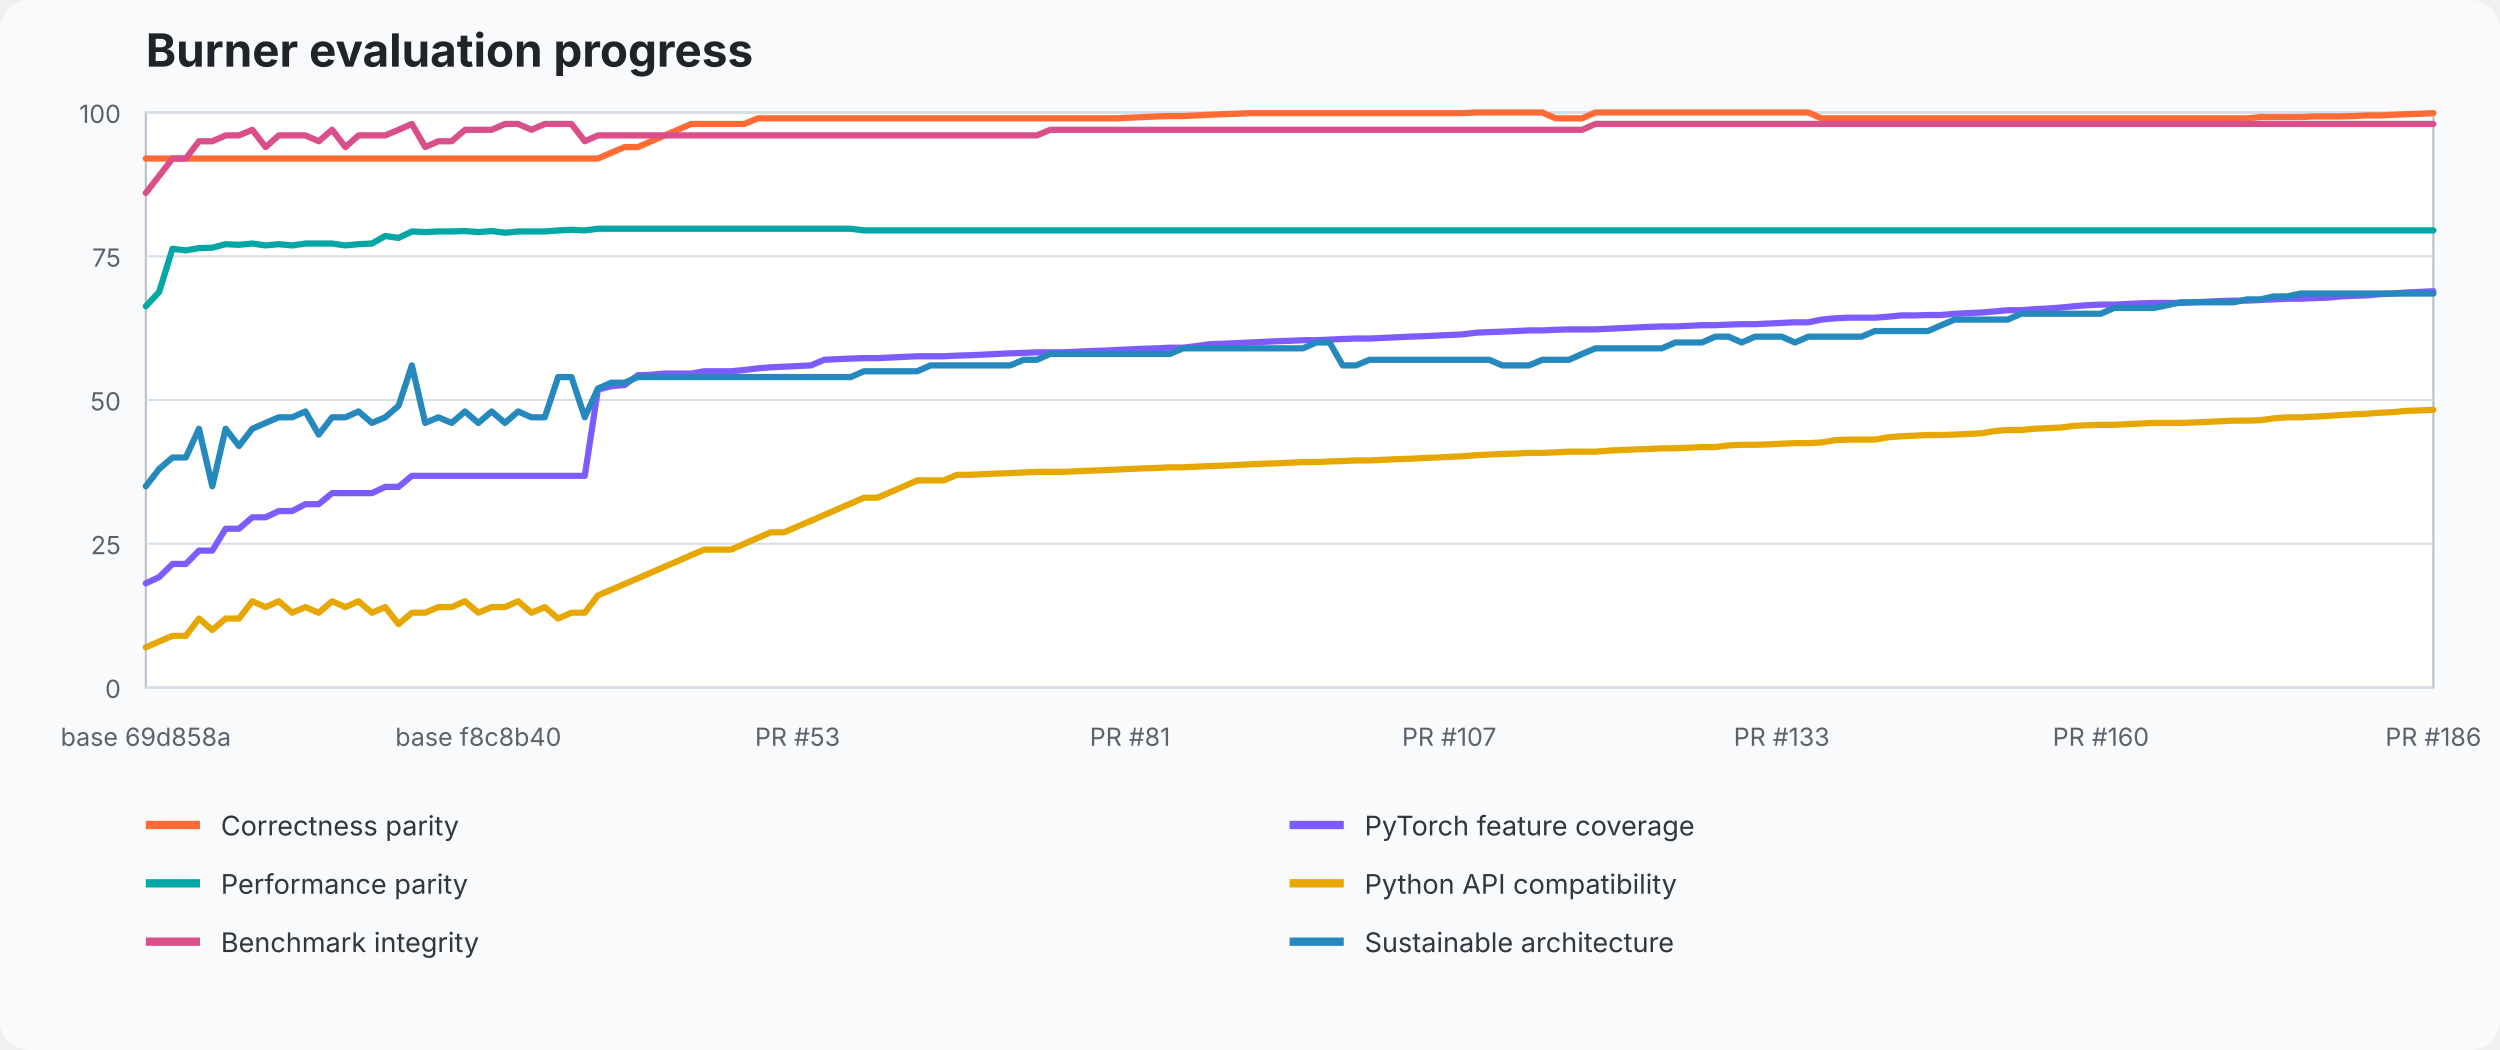
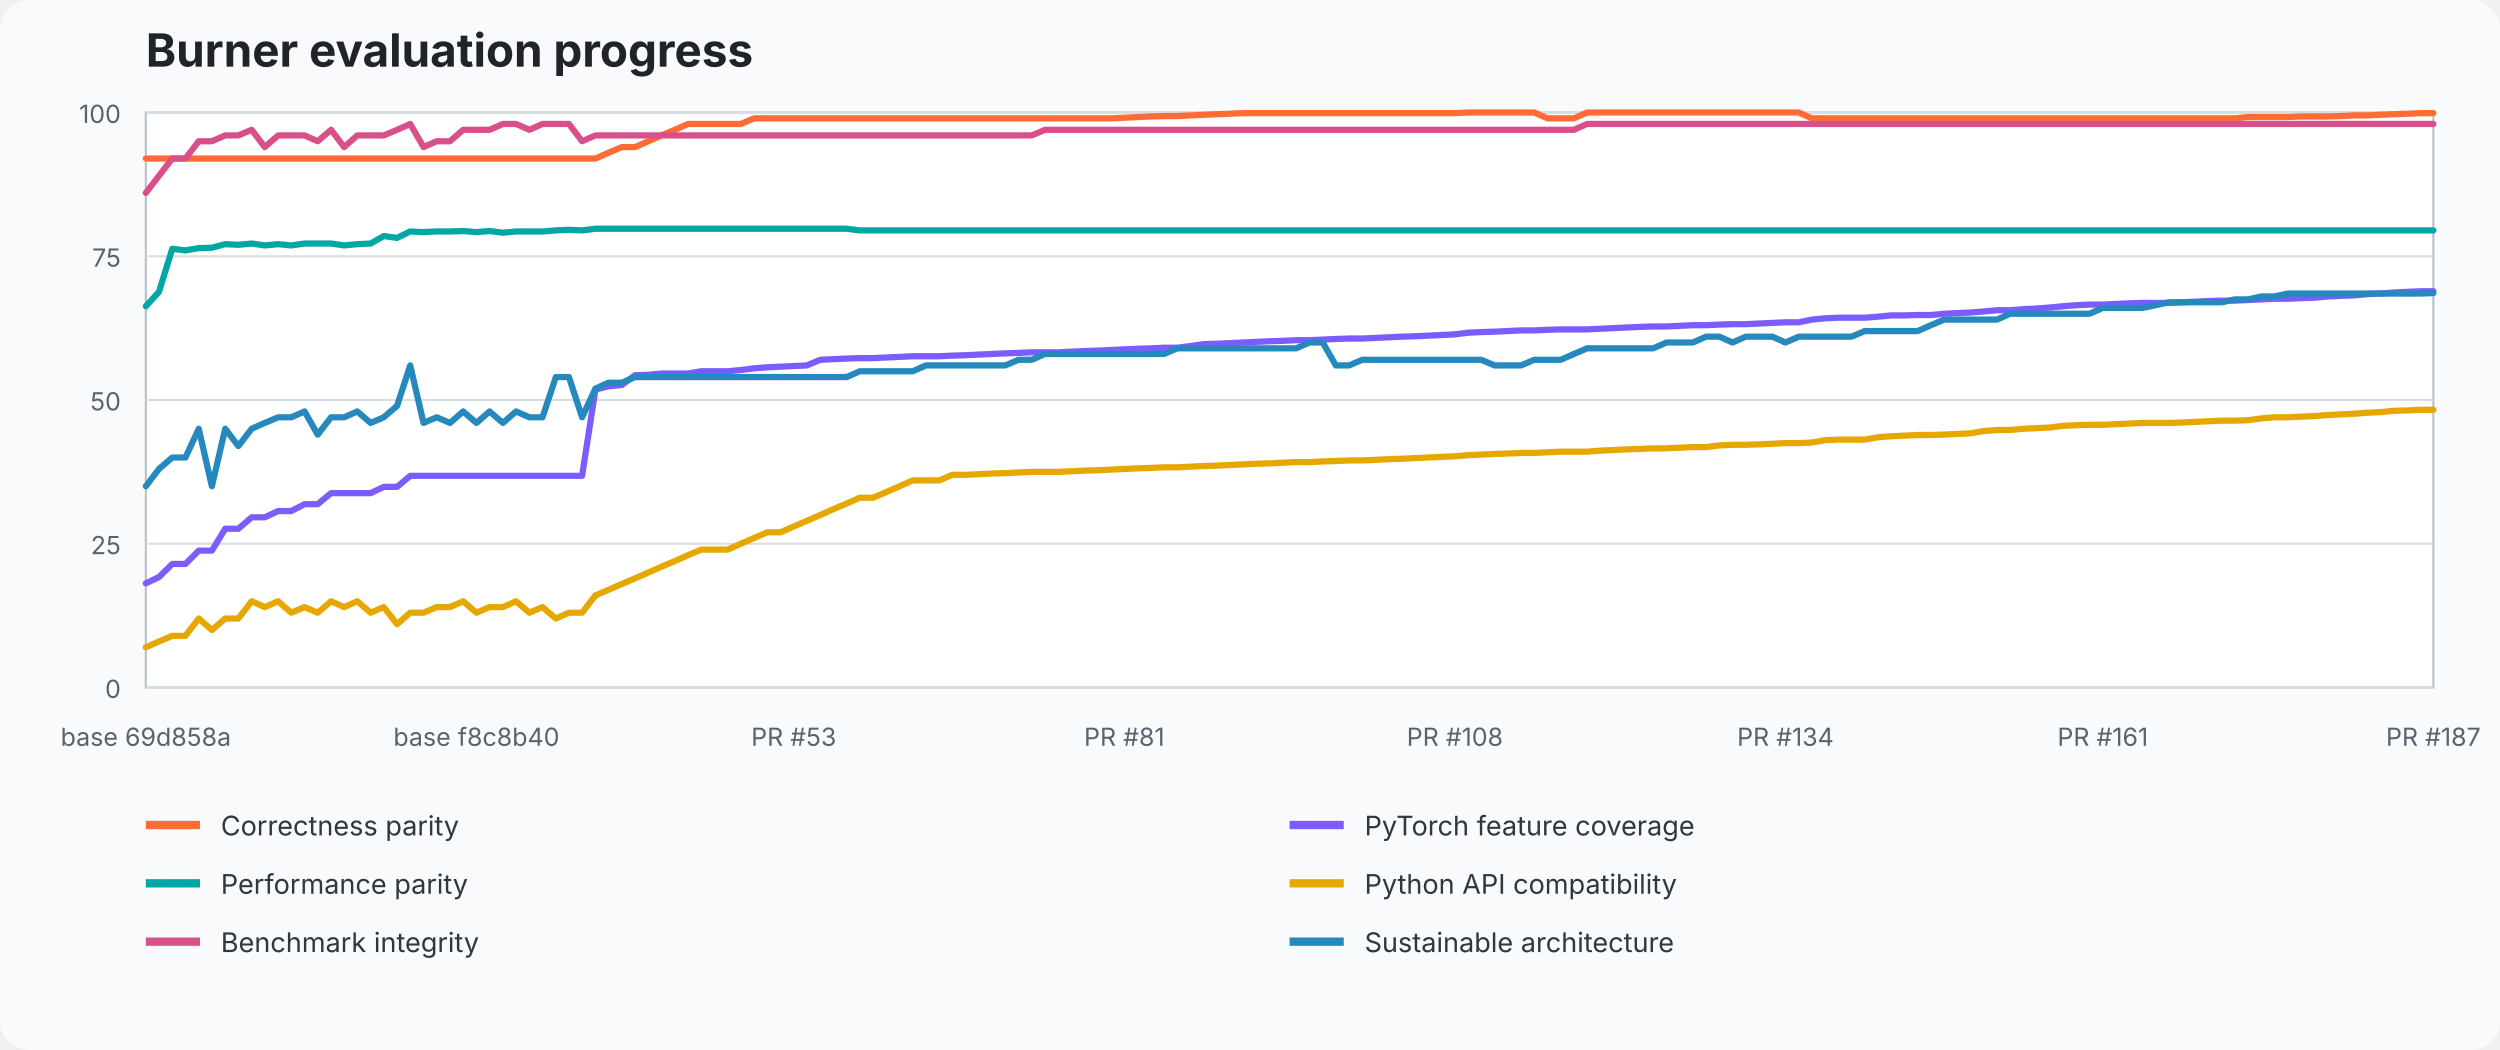
<svg xmlns="http://www.w3.org/2000/svg" width="1200" height="504" viewBox="0 0 1200 504" role="img" aria-labelledby="title desc">
  <style>text{font-family:ui-sans-serif,system-ui,-apple-system,BlinkMacSystemFont,"Segoe UI",sans-serif}.title{font-size:22px;font-weight:700;fill:#20242a}.axis{font-size:12px;fill:#59636e}.legend{font-size:13px;fill:#2f3740}.grid{stroke:#d8dee5;stroke-width:1}.plot{fill:#fff;stroke:#b7c0ca}</style>
  <rect width="100%" height="100%" fill="#f8fafc" rx="14" />
  <text x="70" y="32" class="title">Burner evaluation progress</text>
  <rect x="70" y="54" width="1098" height="276" class="plot" />
  <line x1="70" y1="330" x2="1168" y2="330" class="grid" />
  <text x="58" y="335" text-anchor="end" class="axis">0</text>
  <line x1="70" y1="261" x2="1168" y2="261" class="grid" />
  <text x="58" y="266" text-anchor="end" class="axis">25</text>
  <line x1="70" y1="192" x2="1168" y2="192" class="grid" />
  <text x="58" y="197" text-anchor="end" class="axis">50</text>
  <line x1="70" y1="123" x2="1168" y2="123" class="grid" />
  <text x="58" y="128" text-anchor="end" class="axis">75</text>
  <line x1="70" y1="54" x2="1168" y2="54" class="grid" />
  <text x="58" y="59" text-anchor="end" class="axis">100</text>
-   <polyline points="70.0,76.1 76.4,76.1 82.8,76.1 89.2,76.1 95.5,76.1 101.9,76.1 108.3,76.1 114.7,76.1 121.1,76.1 127.5,76.1 133.8,76.1 140.2,76.1 146.6,76.1 153.0,76.1 159.4,76.1 165.8,76.1 172.1,76.1 178.5,76.1 184.9,76.1 191.3,76.1 197.7,76.1 204.1,76.1 210.4,76.1 216.8,76.1 223.2,76.1 229.6,76.1 236.0,76.1 242.4,76.1 248.7,76.1 255.1,76.1 261.5,76.1 267.9,76.1 274.3,76.1 280.7,76.1 287.0,76.1 293.4,73.3 299.8,70.6 306.2,70.6 312.6,67.8 319.0,65.0 325.3,62.3 331.7,59.5 338.1,59.5 344.5,59.5 350.9,59.5 357.3,59.5 363.7,56.8 370.0,56.8 376.4,56.8 382.8,56.8 389.2,56.8 395.6,56.8 402.0,56.8 408.3,56.8 414.7,56.8 421.1,56.8 427.5,56.8 433.9,56.8 440.3,56.8 446.6,56.8 453.0,56.8 459.4,56.8 465.8,56.8 472.2,56.8 478.6,56.8 484.9,56.8 491.3,56.8 497.7,56.8 504.1,56.8 510.5,56.8 516.9,56.8 523.2,56.8 529.6,56.8 536.0,56.8 542.4,56.5 548.8,56.2 555.2,55.9 561.5,55.7 567.9,55.7 574.3,55.4 580.7,55.1 587.1,54.8 593.5,54.6 599.8,54.3 606.2,54.3 612.6,54.3 619.0,54.3 625.4,54.3 631.8,54.3 638.2,54.3 644.5,54.3 650.9,54.3 657.3,54.3 663.7,54.3 670.1,54.3 676.5,54.3 682.8,54.3 689.2,54.3 695.6,54.3 702.0,54.3 708.4,54.0 714.8,54.0 721.1,54.0 727.5,54.0 733.9,54.0 740.3,54.0 746.7,56.8 753.1,56.8 759.4,56.8 765.8,54.0 772.2,54.0 778.6,54.0 785.0,54.0 791.4,54.0 797.7,54.0 804.1,54.0 810.5,54.0 816.9,54.0 823.3,54.0 829.7,54.0 836.0,54.0 842.4,54.0 848.8,54.0 855.2,54.0 861.6,54.0 868.0,54.0 874.3,56.8 880.7,56.8 887.1,56.8 893.5,56.8 899.9,56.8 906.3,56.8 912.7,56.8 919.0,56.8 925.4,56.8 931.8,56.8 938.2,56.8 944.6,56.8 951.0,56.8 957.3,56.8 963.7,56.8 970.1,56.8 976.5,56.8 982.9,56.8 989.3,56.8 995.6,56.8 1002.0,56.8 1008.4,56.8 1014.8,56.8 1021.2,56.8 1027.6,56.8 1033.9,56.8 1040.3,56.8 1046.7,56.8 1053.1,56.8 1059.5,56.8 1065.9,56.8 1072.2,56.8 1078.6,56.8 1085.0,56.2 1091.4,56.2 1097.8,56.2 1104.2,56.2 1110.5,55.9 1116.9,55.9 1123.3,55.9 1129.7,55.7 1136.1,55.4 1142.5,55.4 1148.8,55.1 1155.2,54.8 1161.6,54.6 1168.0,54.3" fill="none" stroke="#ff6b35" stroke-width="3" stroke-linejoin="round" stroke-linecap="round" />
-   <polyline points="70.0,280.0 76.4,277.0 82.8,270.7 89.2,270.7 95.5,264.3 101.9,264.3 108.3,253.8 114.7,253.8 121.1,248.3 127.5,248.3 133.8,245.3 140.2,245.3 146.6,242.0 153.0,242.0 159.4,236.7 165.8,236.7 172.1,236.7 178.5,236.7 184.9,233.7 191.3,233.7 197.7,228.4 204.1,228.4 210.4,228.4 216.8,228.4 223.2,228.4 229.6,228.4 236.0,228.4 242.4,228.4 248.7,228.4 255.1,228.4 261.5,228.4 267.9,228.4 274.3,228.4 280.7,228.4 287.0,187.0 293.4,185.4 299.8,184.8 306.2,180.1 312.6,179.9 319.0,179.3 325.3,179.3 331.7,179.3 338.1,178.2 344.5,178.2 350.9,178.2 357.3,177.6 363.7,176.8 370.0,176.3 376.4,176.0 382.8,175.7 389.2,175.4 395.6,172.7 402.0,172.4 408.3,172.1 414.7,171.9 421.1,171.9 427.5,171.6 433.9,171.3 440.3,171.0 446.6,171.0 453.0,171.0 459.4,170.7 465.8,170.5 472.2,170.2 478.6,169.9 484.9,169.6 491.3,169.4 497.7,169.1 504.1,169.1 510.5,169.1 516.9,168.8 523.2,168.5 529.6,168.3 536.0,168.0 542.4,167.7 548.8,167.4 555.2,167.2 561.5,166.9 567.9,166.9 574.3,166.1 580.7,165.2 587.1,165.0 593.5,164.7 599.8,164.4 606.2,164.1 612.6,163.8 619.0,163.6 625.4,163.3 631.8,163.3 638.2,163.0 644.5,162.7 650.9,162.5 657.3,162.5 663.7,162.2 670.1,161.9 676.5,161.6 682.8,161.4 689.2,161.1 695.6,160.8 702.0,160.5 708.4,159.7 714.8,159.4 721.1,159.2 727.5,158.9 733.9,158.6 740.3,158.6 746.7,158.3 753.1,158.1 759.4,158.1 765.8,158.1 772.2,157.8 778.6,157.5 785.0,157.2 791.4,156.9 797.7,156.7 804.1,156.7 810.5,156.4 816.9,156.1 823.3,156.1 829.7,155.8 836.0,155.6 842.4,155.6 848.8,155.3 855.2,155.0 861.6,154.7 868.0,154.7 874.3,153.4 880.7,152.8 887.1,152.5 893.5,152.5 899.9,152.5 906.3,152.0 912.7,151.4 919.0,151.4 925.4,151.2 931.8,151.2 938.2,150.6 944.6,150.3 951.0,150.0 957.3,149.5 963.7,148.9 970.1,148.9 976.5,148.4 982.9,148.1 989.3,147.6 995.6,147.0 1002.0,146.5 1008.4,146.2 1014.8,146.2 1021.2,145.9 1027.6,145.6 1033.9,145.4 1040.3,145.4 1046.7,145.4 1053.1,145.1 1059.5,144.8 1065.9,144.5 1072.2,144.3 1078.6,144.3 1085.0,144.0 1091.4,143.7 1097.8,143.4 1104.2,143.4 1110.5,143.1 1116.9,142.9 1123.3,142.3 1129.7,142.0 1136.1,141.8 1142.5,141.2 1148.8,140.9 1155.2,140.4 1161.6,140.1 1168.0,139.8" fill="none" stroke="#7c5cff" stroke-width="3" stroke-linejoin="round" stroke-linecap="round" />
-   <polyline points="70.0,147.0 76.4,140.1 82.8,119.4 89.2,120.2 95.5,119.1 101.9,118.9 108.3,117.2 114.7,117.5 121.1,116.9 127.5,117.8 133.8,117.2 140.2,117.8 146.6,116.9 153.0,116.9 159.4,116.9 165.8,117.8 172.1,117.2 178.5,116.9 184.9,113.3 191.3,114.2 197.7,111.1 204.1,111.4 210.4,111.1 216.8,111.1 223.2,110.9 229.6,111.4 236.0,110.9 242.4,111.7 248.7,111.1 255.1,111.1 261.5,111.1 267.9,110.6 274.3,110.3 280.7,110.6 287.0,109.8 293.4,109.8 299.8,109.8 306.2,109.8 312.6,109.8 319.0,109.8 325.3,109.8 331.7,109.8 338.1,109.8 344.5,109.8 350.9,109.8 357.3,109.8 363.7,109.8 370.0,109.8 376.4,109.8 382.8,109.8 389.2,109.8 395.6,109.8 402.0,109.8 408.3,109.8 414.7,110.6 421.1,110.6 427.5,110.6 433.9,110.6 440.3,110.6 446.6,110.6 453.0,110.6 459.4,110.6 465.8,110.6 472.2,110.6 478.6,110.6 484.9,110.6 491.3,110.6 497.7,110.6 504.1,110.6 510.5,110.6 516.9,110.6 523.2,110.6 529.6,110.6 536.0,110.6 542.4,110.6 548.8,110.6 555.2,110.6 561.5,110.6 567.9,110.6 574.3,110.6 580.7,110.6 587.1,110.6 593.5,110.6 599.8,110.6 606.2,110.6 612.6,110.6 619.0,110.6 625.4,110.6 631.8,110.6 638.2,110.6 644.5,110.6 650.9,110.6 657.3,110.6 663.7,110.6 670.1,110.6 676.5,110.6 682.8,110.6 689.2,110.6 695.6,110.6 702.0,110.6 708.4,110.6 714.8,110.6 721.1,110.6 727.5,110.6 733.9,110.6 740.3,110.6 746.7,110.6 753.1,110.6 759.4,110.6 765.8,110.6 772.2,110.6 778.6,110.6 785.0,110.6 791.4,110.6 797.7,110.6 804.1,110.6 810.5,110.6 816.9,110.6 823.3,110.6 829.7,110.6 836.0,110.6 842.4,110.6 848.8,110.6 855.2,110.6 861.6,110.6 868.0,110.6 874.3,110.6 880.7,110.6 887.1,110.6 893.5,110.6 899.9,110.6 906.3,110.6 912.7,110.6 919.0,110.6 925.4,110.6 931.8,110.6 938.2,110.6 944.6,110.6 951.0,110.6 957.3,110.6 963.7,110.6 970.1,110.6 976.5,110.6 982.9,110.6 989.3,110.6 995.6,110.6 1002.0,110.6 1008.4,110.6 1014.8,110.6 1021.2,110.6 1027.6,110.6 1033.9,110.6 1040.3,110.6 1046.7,110.6 1053.1,110.6 1059.5,110.6 1065.9,110.6 1072.2,110.6 1078.6,110.6 1085.0,110.6 1091.4,110.6 1097.8,110.6 1104.2,110.6 1110.5,110.6 1116.9,110.6 1123.3,110.6 1129.7,110.6 1136.1,110.6 1142.5,110.6 1148.8,110.6 1155.2,110.6 1161.6,110.6 1168.0,110.6" fill="none" stroke="#00a7a5" stroke-width="3" stroke-linejoin="round" stroke-linecap="round" />
-   <polyline points="70.0,310.7 76.4,307.9 82.8,305.2 89.2,305.2 95.5,296.9 101.9,302.4 108.3,296.9 114.7,296.9 121.1,288.6 127.5,291.4 133.8,288.6 140.2,294.1 146.6,291.4 153.0,294.1 159.4,288.6 165.8,291.4 172.1,288.6 178.5,294.1 184.9,291.4 191.3,299.6 197.7,294.1 204.1,294.1 210.4,291.4 216.8,291.4 223.2,288.6 229.6,294.1 236.0,291.4 242.4,291.4 248.7,288.6 255.1,294.1 261.5,291.4 267.9,296.9 274.3,294.1 280.7,294.1 287.0,285.8 293.4,283.1 299.8,280.3 306.2,277.6 312.6,274.8 319.0,272.0 325.3,269.3 331.7,266.5 338.1,263.8 344.5,263.8 350.9,263.8 357.3,261.0 363.7,258.2 370.0,255.5 376.4,255.5 382.8,252.7 389.2,250.0 395.6,247.2 402.0,244.4 408.3,241.7 414.7,238.9 421.1,238.9 427.5,236.2 433.9,233.4 440.3,230.6 446.6,230.6 453.0,230.6 459.4,227.9 465.8,227.9 472.2,227.6 478.6,227.3 484.9,227.1 491.3,226.8 497.7,226.5 504.1,226.5 510.5,226.5 516.9,226.2 523.2,225.9 529.6,225.7 536.0,225.4 542.4,225.1 548.8,224.8 555.2,224.6 561.5,224.3 567.9,224.3 574.3,224.0 580.7,223.7 587.1,223.5 593.5,223.2 599.8,222.9 606.2,222.6 612.6,222.4 619.0,222.1 625.4,221.8 631.8,221.8 638.2,221.5 644.5,221.3 650.9,221.0 657.3,221.0 663.7,220.7 670.1,220.4 676.5,220.2 682.8,219.9 689.2,219.6 695.6,219.3 702.0,219.0 708.4,218.5 714.8,218.2 721.1,217.9 727.5,217.7 733.9,217.4 740.3,217.4 746.7,217.1 753.1,216.8 759.4,216.8 765.8,216.8 772.2,216.3 778.6,216.0 785.0,215.7 791.4,215.5 797.7,215.2 804.1,215.2 810.5,214.9 816.9,214.6 823.3,214.6 829.7,213.8 836.0,213.5 842.4,213.5 848.8,213.3 855.2,213.0 861.6,212.7 868.0,212.7 874.3,212.4 880.7,211.3 887.1,211.0 893.5,211.0 899.9,211.0 906.3,209.9 912.7,209.4 919.0,209.1 925.4,208.8 931.8,208.8 938.2,208.6 944.6,208.3 951.0,208.0 957.3,206.9 963.7,206.4 970.1,206.4 976.5,205.8 982.9,205.5 989.3,205.2 995.6,204.4 1002.0,204.1 1008.4,203.9 1014.8,203.9 1021.2,203.6 1027.6,203.3 1033.9,203.0 1040.3,203.0 1046.7,203.0 1053.1,202.8 1059.5,202.5 1065.9,202.2 1072.2,201.9 1078.6,201.9 1085.0,201.7 1091.4,200.8 1097.8,200.3 1104.2,200.3 1110.5,200.0 1116.9,199.7 1123.3,199.2 1129.7,198.9 1136.1,198.6 1142.5,198.1 1148.8,197.8 1155.2,197.2 1161.6,197.0 1168.0,196.7" fill="none" stroke="#e6a700" stroke-width="3" stroke-linejoin="round" stroke-linecap="round" />
-   <polyline points="70.0,92.6 76.4,84.4 82.8,76.1 89.2,76.1 95.5,67.8 101.9,67.8 108.3,65.0 114.7,65.0 121.1,62.3 127.5,70.6 133.8,65.0 140.2,65.0 146.6,65.0 153.0,67.8 159.4,62.3 165.8,70.6 172.1,65.0 178.5,65.0 184.9,65.0 191.3,62.3 197.7,59.5 204.1,70.6 210.4,67.8 216.8,67.8 223.2,62.3 229.6,62.3 236.0,62.3 242.4,59.5 248.7,59.5 255.1,62.3 261.5,59.5 267.9,59.5 274.3,59.5 280.7,67.8 287.0,65.0 293.4,65.0 299.8,65.0 306.2,65.0 312.6,65.0 319.0,65.0 325.3,65.0 331.7,65.0 338.1,65.0 344.5,65.0 350.9,65.0 357.3,65.0 363.7,65.0 370.0,65.0 376.4,65.0 382.8,65.0 389.2,65.0 395.6,65.0 402.0,65.0 408.3,65.0 414.7,65.0 421.1,65.0 427.5,65.0 433.9,65.0 440.3,65.0 446.6,65.0 453.0,65.0 459.4,65.0 465.8,65.0 472.2,65.0 478.6,65.0 484.9,65.0 491.3,65.0 497.7,65.0 504.1,62.3 510.5,62.3 516.9,62.3 523.2,62.3 529.6,62.3 536.0,62.3 542.4,62.3 548.8,62.3 555.2,62.3 561.5,62.3 567.9,62.3 574.3,62.3 580.7,62.3 587.1,62.3 593.5,62.3 599.8,62.3 606.2,62.3 612.6,62.3 619.0,62.3 625.4,62.3 631.8,62.3 638.2,62.3 644.5,62.3 650.9,62.3 657.3,62.3 663.7,62.3 670.1,62.3 676.5,62.3 682.8,62.3 689.2,62.3 695.6,62.3 702.0,62.3 708.4,62.3 714.8,62.3 721.1,62.3 727.5,62.3 733.9,62.3 740.3,62.3 746.7,62.3 753.1,62.3 759.4,62.3 765.8,59.5 772.2,59.5 778.6,59.5 785.0,59.5 791.4,59.5 797.7,59.5 804.1,59.5 810.5,59.5 816.9,59.5 823.3,59.5 829.7,59.5 836.0,59.5 842.4,59.5 848.8,59.5 855.2,59.5 861.6,59.5 868.0,59.5 874.3,59.5 880.7,59.5 887.1,59.5 893.5,59.5 899.9,59.5 906.3,59.5 912.7,59.5 919.0,59.5 925.4,59.5 931.8,59.5 938.2,59.5 944.6,59.5 951.0,59.5 957.3,59.5 963.7,59.5 970.1,59.5 976.5,59.5 982.9,59.5 989.3,59.5 995.6,59.5 1002.0,59.5 1008.4,59.5 1014.8,59.5 1021.2,59.5 1027.6,59.5 1033.9,59.5 1040.3,59.5 1046.7,59.5 1053.1,59.5 1059.5,59.5 1065.9,59.5 1072.2,59.5 1078.6,59.5 1085.0,59.5 1091.4,59.5 1097.8,59.5 1104.2,59.5 1110.5,59.5 1116.9,59.5 1123.3,59.5 1129.7,59.5 1136.1,59.5 1142.5,59.5 1148.8,59.5 1155.2,59.5 1161.6,59.5 1168.0,59.5" fill="none" stroke="#d94f8a" stroke-width="3" stroke-linejoin="round" stroke-linecap="round" />
-   <polyline points="70.0,233.4 76.4,225.1 82.8,219.6 89.2,219.6 95.5,205.8 101.9,233.4 108.3,205.8 114.7,214.1 121.1,205.8 127.5,203.0 133.8,200.3 140.2,200.3 146.6,197.5 153.0,208.6 159.4,200.3 165.8,200.3 172.1,197.5 178.5,203.0 184.9,200.3 191.3,194.8 197.7,175.4 204.1,203.0 210.4,200.3 216.8,203.0 223.2,197.5 229.6,203.0 236.0,197.5 242.4,203.0 248.7,197.5 255.1,200.3 261.5,200.3 267.9,181.0 274.3,181.0 280.7,200.3 287.0,186.5 293.4,183.7 299.8,183.7 306.2,181.0 312.6,181.0 319.0,181.0 325.3,181.0 331.7,181.0 338.1,181.0 344.5,181.0 350.9,181.0 357.3,181.0 363.7,181.0 370.0,181.0 376.4,181.0 382.8,181.0 389.2,181.0 395.6,181.0 402.0,181.0 408.3,181.0 414.7,178.2 421.1,178.2 427.5,178.2 433.9,178.2 440.3,178.2 446.6,175.4 453.0,175.4 459.4,175.4 465.8,175.4 472.2,175.4 478.6,175.4 484.9,175.4 491.3,172.7 497.7,172.7 504.1,169.9 510.5,169.9 516.9,169.9 523.2,169.9 529.6,169.9 536.0,169.9 542.4,169.9 548.8,169.9 555.2,169.9 561.5,169.9 567.9,167.2 574.3,167.2 580.7,167.2 587.1,167.2 593.5,167.2 599.8,167.2 606.2,167.2 612.6,167.2 619.0,167.2 625.4,167.2 631.8,164.4 638.2,164.4 644.5,175.4 650.9,175.4 657.3,172.7 663.7,172.7 670.1,172.7 676.5,172.7 682.8,172.7 689.2,172.7 695.6,172.7 702.0,172.7 708.4,172.7 714.8,172.7 721.1,175.4 727.5,175.4 733.9,175.4 740.3,172.7 746.7,172.7 753.1,172.7 759.4,169.9 765.8,167.2 772.2,167.2 778.6,167.2 785.0,167.2 791.4,167.2 797.7,167.2 804.1,164.4 810.5,164.4 816.9,164.4 823.3,161.6 829.7,161.6 836.0,164.4 842.4,161.6 848.8,161.6 855.2,161.6 861.6,164.4 868.0,161.6 874.3,161.6 880.7,161.6 887.1,161.6 893.5,161.6 899.9,158.9 906.3,158.9 912.7,158.9 919.0,158.9 925.4,158.9 931.8,156.1 938.2,153.4 944.6,153.4 951.0,153.4 957.3,153.4 963.7,153.4 970.1,150.6 976.5,150.6 982.9,150.6 989.3,150.6 995.6,150.6 1002.0,150.6 1008.4,150.6 1014.8,147.8 1021.2,147.8 1027.6,147.8 1033.9,147.8 1040.3,146.5 1046.7,145.1 1053.1,145.1 1059.5,145.1 1065.9,145.1 1072.2,145.1 1078.6,143.7 1085.0,143.7 1091.4,142.3 1097.8,142.3 1104.2,140.9 1110.5,140.9 1116.9,140.9 1123.3,140.9 1129.7,140.9 1136.1,140.9 1142.5,140.9 1148.8,140.9 1155.2,140.9 1161.6,140.9 1168.0,140.9" fill="none" stroke="#2589bd" stroke-width="3" stroke-linejoin="round" stroke-linecap="round" />
+   <polyline points="70.0,76.1 76.3,76.1 82.7,76.1 89.0,76.1 95.4,76.1 101.7,76.1 108.1,76.1 114.4,76.1 120.8,76.1 127.1,76.1 133.5,76.1 139.8,76.1 146.2,76.1 152.5,76.1 158.9,76.1 165.2,76.1 171.5,76.1 177.9,76.1 184.2,76.1 190.6,76.1 196.9,76.1 203.3,76.1 209.6,76.1 216.0,76.1 222.3,76.1 228.7,76.1 235.0,76.1 241.4,76.1 247.7,76.1 254.1,76.1 260.4,76.1 266.8,76.1 273.1,76.1 279.4,76.1 285.8,76.1 292.1,73.3 298.5,70.6 304.8,70.6 311.2,67.8 317.5,65.0 323.9,62.3 330.2,59.5 336.6,59.5 342.9,59.5 349.3,59.5 355.6,59.5 362.0,56.8 368.3,56.8 374.6,56.8 381.0,56.8 387.3,56.8 393.7,56.8 400.0,56.8 406.4,56.8 412.7,56.8 419.1,56.8 425.4,56.8 431.8,56.8 438.1,56.8 444.5,56.8 450.8,56.8 457.2,56.8 463.5,56.8 469.8,56.8 476.2,56.8 482.5,56.8 488.9,56.8 495.2,56.8 501.6,56.8 507.9,56.8 514.3,56.8 520.6,56.8 527.0,56.8 533.3,56.8 539.7,56.5 546.0,56.2 552.4,55.9 558.7,55.7 565.1,55.7 571.4,55.4 577.7,55.1 584.1,54.8 590.4,54.6 596.8,54.3 603.1,54.3 609.5,54.3 615.8,54.3 622.2,54.3 628.5,54.3 634.9,54.3 641.2,54.3 647.6,54.3 653.9,54.3 660.3,54.3 666.6,54.3 672.9,54.3 679.3,54.3 685.6,54.3 692.0,54.3 698.3,54.3 704.7,54.0 711.0,54.0 717.4,54.0 723.7,54.0 730.1,54.0 736.4,54.0 742.8,56.8 749.1,56.8 755.5,56.8 761.8,54.0 768.2,54.0 774.5,54.0 780.8,54.0 787.2,54.0 793.5,54.0 799.9,54.0 806.2,54.0 812.6,54.0 818.9,54.0 825.3,54.0 831.6,54.0 838.0,54.0 844.3,54.0 850.7,54.0 857.0,54.0 863.4,54.0 869.7,56.8 876.0,56.8 882.4,56.8 888.7,56.8 895.1,56.8 901.4,56.8 907.8,56.8 914.1,56.8 920.5,56.8 926.8,56.8 933.2,56.8 939.5,56.8 945.9,56.8 952.2,56.8 958.6,56.8 964.9,56.8 971.2,56.8 977.6,56.8 983.9,56.8 990.3,56.8 996.6,56.8 1003.0,56.8 1009.3,56.8 1015.7,56.8 1022.0,56.8 1028.4,56.8 1034.7,56.8 1041.1,56.8 1047.4,56.8 1053.8,56.8 1060.1,56.8 1066.5,56.8 1072.8,56.8 1079.1,56.2 1085.5,56.2 1091.8,56.2 1098.2,56.2 1104.5,55.9 1110.9,55.9 1117.2,55.9 1123.6,55.7 1129.9,55.4 1136.3,55.4 1142.6,55.1 1149.0,54.8 1155.3,54.6 1161.7,54.3 1168.0,54.3" fill="none" stroke="#ff6b35" stroke-width="3" stroke-linejoin="round" stroke-linecap="round" />
+   <polyline points="70.0,280.0 76.3,277.0 82.7,270.7 89.0,270.7 95.4,264.3 101.7,264.3 108.1,253.8 114.4,253.8 120.8,248.3 127.1,248.3 133.5,245.3 139.8,245.3 146.2,242.0 152.5,242.0 158.9,236.7 165.2,236.7 171.5,236.7 177.9,236.7 184.2,233.7 190.6,233.7 196.9,228.4 203.3,228.4 209.6,228.4 216.0,228.4 222.3,228.4 228.7,228.4 235.0,228.4 241.4,228.4 247.7,228.4 254.1,228.4 260.4,228.4 266.8,228.4 273.1,228.4 279.4,228.4 285.8,187.0 292.1,185.4 298.5,184.8 304.8,180.1 311.2,179.9 317.5,179.3 323.9,179.3 330.2,179.3 336.6,178.2 342.9,178.2 349.3,178.2 355.6,177.6 362.0,176.8 368.3,176.3 374.6,176.0 381.0,175.7 387.3,175.4 393.7,172.7 400.0,172.4 406.4,172.1 412.7,171.9 419.1,171.9 425.4,171.6 431.8,171.3 438.1,171.0 444.5,171.0 450.8,171.0 457.2,170.7 463.5,170.5 469.8,170.2 476.2,169.9 482.5,169.6 488.9,169.4 495.2,169.1 501.6,169.1 507.9,169.1 514.3,168.8 520.6,168.5 527.0,168.3 533.3,168.0 539.7,167.7 546.0,167.4 552.4,167.2 558.7,166.9 565.1,166.9 571.4,166.1 577.7,165.2 584.1,165.0 590.4,164.7 596.8,164.4 603.1,164.1 609.5,163.8 615.8,163.6 622.2,163.3 628.5,163.3 634.9,163.0 641.2,162.7 647.6,162.5 653.9,162.5 660.3,162.2 666.6,161.9 672.9,161.6 679.3,161.4 685.6,161.1 692.0,160.8 698.3,160.5 704.7,159.7 711.0,159.4 717.4,159.2 723.7,158.9 730.1,158.6 736.4,158.6 742.8,158.3 749.1,158.1 755.5,158.1 761.8,158.1 768.2,157.8 774.5,157.5 780.8,157.2 787.2,156.9 793.5,156.7 799.9,156.7 806.2,156.4 812.6,156.1 818.9,156.1 825.3,155.8 831.6,155.6 838.0,155.6 844.3,155.3 850.7,155.0 857.0,154.7 863.4,154.7 869.7,153.4 876.0,152.8 882.4,152.5 888.7,152.5 895.1,152.5 901.4,152.0 907.8,151.4 914.1,151.4 920.5,151.2 926.8,151.2 933.2,150.6 939.5,150.3 945.9,150.0 952.2,149.5 958.6,148.9 964.9,148.9 971.2,148.4 977.6,148.1 983.9,147.6 990.3,147.0 996.6,146.5 1003.0,146.2 1009.3,146.2 1015.7,145.9 1022.0,145.6 1028.4,145.4 1034.7,145.4 1041.1,145.4 1047.4,145.1 1053.8,144.8 1060.1,144.5 1066.5,144.3 1072.8,144.3 1079.1,144.0 1085.5,143.7 1091.8,143.4 1098.2,143.4 1104.5,143.1 1110.9,142.9 1117.2,142.3 1123.6,142.0 1129.9,141.8 1136.3,141.2 1142.6,140.9 1149.0,140.4 1155.3,140.1 1161.7,139.8 1168.0,139.8" fill="none" stroke="#7c5cff" stroke-width="3" stroke-linejoin="round" stroke-linecap="round" />
+   <polyline points="70.0,147.0 76.3,140.1 82.7,119.4 89.0,120.2 95.4,119.1 101.7,118.9 108.1,117.2 114.4,117.5 120.8,116.9 127.1,117.8 133.5,117.2 139.8,117.8 146.2,116.9 152.5,116.9 158.9,116.9 165.2,117.8 171.5,117.2 177.9,116.9 184.2,113.3 190.6,114.2 196.9,111.1 203.3,111.4 209.6,111.1 216.0,111.1 222.3,110.9 228.7,111.4 235.0,110.9 241.4,111.7 247.7,111.1 254.1,111.1 260.4,111.1 266.8,110.6 273.1,110.3 279.4,110.6 285.8,109.8 292.1,109.8 298.5,109.8 304.8,109.8 311.2,109.8 317.5,109.8 323.9,109.8 330.2,109.8 336.6,109.8 342.9,109.8 349.3,109.8 355.6,109.8 362.0,109.8 368.3,109.8 374.6,109.8 381.0,109.8 387.3,109.8 393.7,109.8 400.0,109.8 406.4,109.8 412.7,110.6 419.1,110.6 425.4,110.6 431.8,110.6 438.1,110.6 444.5,110.6 450.8,110.6 457.2,110.6 463.5,110.6 469.8,110.6 476.2,110.6 482.5,110.6 488.9,110.6 495.2,110.6 501.6,110.6 507.9,110.6 514.3,110.6 520.6,110.6 527.0,110.6 533.3,110.6 539.7,110.6 546.0,110.6 552.4,110.6 558.7,110.6 565.1,110.6 571.4,110.6 577.7,110.6 584.1,110.6 590.4,110.6 596.8,110.6 603.1,110.6 609.5,110.6 615.8,110.6 622.2,110.6 628.5,110.6 634.9,110.6 641.2,110.6 647.6,110.6 653.9,110.6 660.3,110.6 666.6,110.6 672.9,110.6 679.3,110.6 685.6,110.6 692.0,110.6 698.3,110.6 704.7,110.6 711.0,110.6 717.4,110.6 723.7,110.6 730.1,110.6 736.4,110.6 742.8,110.6 749.1,110.6 755.5,110.6 761.8,110.6 768.2,110.6 774.5,110.6 780.8,110.6 787.2,110.6 793.5,110.6 799.9,110.6 806.2,110.6 812.6,110.6 818.9,110.6 825.3,110.6 831.6,110.6 838.0,110.6 844.3,110.6 850.7,110.6 857.0,110.6 863.4,110.6 869.7,110.6 876.0,110.6 882.4,110.6 888.7,110.6 895.1,110.6 901.4,110.6 907.8,110.6 914.1,110.6 920.5,110.6 926.8,110.6 933.2,110.6 939.5,110.6 945.9,110.6 952.2,110.6 958.6,110.6 964.9,110.6 971.2,110.6 977.6,110.6 983.9,110.6 990.3,110.6 996.6,110.6 1003.0,110.6 1009.3,110.6 1015.7,110.6 1022.0,110.6 1028.4,110.6 1034.7,110.6 1041.1,110.6 1047.4,110.6 1053.8,110.6 1060.1,110.6 1066.5,110.6 1072.8,110.6 1079.1,110.6 1085.5,110.6 1091.8,110.6 1098.2,110.6 1104.5,110.6 1110.9,110.6 1117.2,110.6 1123.6,110.6 1129.9,110.6 1136.3,110.6 1142.6,110.6 1149.0,110.6 1155.3,110.6 1161.7,110.6 1168.0,110.6" fill="none" stroke="#00a7a5" stroke-width="3" stroke-linejoin="round" stroke-linecap="round" />
+   <polyline points="70.0,310.7 76.3,307.9 82.7,305.2 89.0,305.2 95.4,296.9 101.7,302.4 108.1,296.9 114.4,296.9 120.8,288.6 127.1,291.4 133.5,288.6 139.8,294.1 146.2,291.4 152.5,294.1 158.9,288.6 165.2,291.4 171.5,288.6 177.9,294.1 184.2,291.4 190.6,299.6 196.9,294.1 203.3,294.1 209.6,291.4 216.0,291.4 222.3,288.6 228.7,294.1 235.0,291.4 241.4,291.4 247.7,288.6 254.1,294.1 260.4,291.4 266.8,296.9 273.1,294.1 279.4,294.1 285.8,285.8 292.1,283.1 298.5,280.3 304.8,277.6 311.2,274.8 317.5,272.0 323.9,269.3 330.2,266.5 336.6,263.8 342.9,263.8 349.3,263.8 355.6,261.0 362.0,258.2 368.3,255.5 374.6,255.5 381.0,252.7 387.3,250.0 393.7,247.2 400.0,244.4 406.4,241.7 412.7,238.9 419.1,238.9 425.4,236.2 431.8,233.4 438.1,230.6 444.5,230.6 450.8,230.6 457.2,227.9 463.5,227.9 469.8,227.6 476.2,227.3 482.5,227.1 488.9,226.8 495.2,226.5 501.6,226.5 507.9,226.5 514.3,226.2 520.6,225.9 527.0,225.7 533.3,225.4 539.7,225.1 546.0,224.8 552.4,224.6 558.7,224.3 565.1,224.3 571.4,224.0 577.7,223.7 584.1,223.5 590.4,223.2 596.8,222.9 603.1,222.6 609.5,222.4 615.8,222.1 622.2,221.8 628.5,221.8 634.9,221.5 641.2,221.3 647.6,221.0 653.9,221.0 660.3,220.7 666.6,220.4 672.9,220.2 679.3,219.9 685.6,219.6 692.0,219.3 698.3,219.0 704.7,218.5 711.0,218.2 717.4,217.9 723.7,217.7 730.1,217.4 736.4,217.4 742.8,217.1 749.1,216.8 755.5,216.8 761.8,216.8 768.2,216.3 774.5,216.0 780.8,215.7 787.2,215.5 793.5,215.2 799.9,215.2 806.2,214.9 812.6,214.6 818.9,214.6 825.3,213.8 831.6,213.5 838.0,213.5 844.3,213.3 850.7,213.0 857.0,212.7 863.4,212.7 869.7,212.4 876.0,211.3 882.4,211.0 888.7,211.0 895.1,211.0 901.4,209.9 907.8,209.4 914.1,209.1 920.5,208.8 926.8,208.8 933.2,208.6 939.5,208.3 945.9,208.0 952.2,206.9 958.6,206.4 964.9,206.4 971.2,205.8 977.6,205.5 983.9,205.2 990.3,204.4 996.6,204.1 1003.0,203.9 1009.3,203.9 1015.7,203.6 1022.0,203.3 1028.4,203.0 1034.7,203.0 1041.1,203.0 1047.4,202.8 1053.8,202.5 1060.1,202.2 1066.5,201.9 1072.8,201.9 1079.1,201.7 1085.5,200.8 1091.8,200.3 1098.2,200.3 1104.5,200.0 1110.9,199.7 1117.2,199.2 1123.6,198.9 1129.9,198.6 1136.3,198.1 1142.6,197.8 1149.0,197.2 1155.3,197.0 1161.7,196.7 1168.0,196.7" fill="none" stroke="#e6a700" stroke-width="3" stroke-linejoin="round" stroke-linecap="round" />
+   <polyline points="70.0,92.6 76.3,84.4 82.7,76.1 89.0,76.1 95.4,67.8 101.7,67.8 108.1,65.0 114.4,65.0 120.8,62.3 127.1,70.6 133.5,65.0 139.8,65.0 146.2,65.0 152.5,67.8 158.9,62.3 165.2,70.6 171.5,65.0 177.9,65.0 184.2,65.0 190.6,62.3 196.9,59.5 203.3,70.6 209.6,67.8 216.0,67.8 222.3,62.3 228.7,62.3 235.0,62.3 241.4,59.5 247.7,59.5 254.1,62.3 260.4,59.5 266.8,59.5 273.1,59.5 279.4,67.8 285.8,65.0 292.1,65.0 298.5,65.0 304.8,65.0 311.2,65.0 317.5,65.0 323.9,65.0 330.2,65.0 336.6,65.0 342.9,65.0 349.3,65.0 355.6,65.0 362.0,65.0 368.3,65.0 374.6,65.0 381.0,65.0 387.3,65.0 393.7,65.0 400.0,65.0 406.4,65.0 412.7,65.0 419.1,65.0 425.4,65.0 431.8,65.0 438.1,65.0 444.5,65.0 450.8,65.0 457.2,65.0 463.5,65.0 469.8,65.0 476.2,65.0 482.5,65.0 488.9,65.0 495.2,65.0 501.6,62.3 507.9,62.3 514.3,62.3 520.6,62.3 527.0,62.3 533.3,62.3 539.7,62.3 546.0,62.3 552.4,62.3 558.7,62.3 565.1,62.3 571.4,62.3 577.7,62.3 584.1,62.3 590.4,62.3 596.8,62.3 603.1,62.3 609.5,62.3 615.8,62.3 622.2,62.3 628.5,62.3 634.9,62.3 641.2,62.3 647.6,62.3 653.9,62.3 660.3,62.3 666.6,62.3 672.9,62.3 679.3,62.3 685.6,62.3 692.0,62.3 698.3,62.3 704.7,62.3 711.0,62.3 717.4,62.3 723.7,62.3 730.1,62.3 736.4,62.3 742.8,62.3 749.1,62.3 755.5,62.3 761.8,59.5 768.2,59.5 774.5,59.5 780.8,59.5 787.2,59.5 793.5,59.5 799.9,59.5 806.2,59.5 812.6,59.5 818.9,59.5 825.3,59.5 831.6,59.5 838.0,59.5 844.3,59.5 850.7,59.5 857.0,59.5 863.4,59.5 869.7,59.5 876.0,59.5 882.4,59.5 888.7,59.5 895.1,59.5 901.4,59.5 907.8,59.5 914.1,59.5 920.5,59.5 926.8,59.5 933.2,59.5 939.5,59.5 945.9,59.5 952.2,59.5 958.6,59.5 964.9,59.5 971.2,59.5 977.6,59.5 983.9,59.5 990.3,59.5 996.6,59.5 1003.0,59.5 1009.3,59.5 1015.7,59.5 1022.0,59.5 1028.4,59.5 1034.7,59.5 1041.1,59.5 1047.4,59.5 1053.8,59.5 1060.1,59.5 1066.5,59.5 1072.8,59.5 1079.1,59.5 1085.5,59.5 1091.8,59.5 1098.2,59.5 1104.5,59.5 1110.9,59.5 1117.2,59.5 1123.6,59.5 1129.9,59.5 1136.3,59.5 1142.6,59.5 1149.0,59.5 1155.3,59.5 1161.7,59.5 1168.0,59.5" fill="none" stroke="#d94f8a" stroke-width="3" stroke-linejoin="round" stroke-linecap="round" />
+   <polyline points="70.0,233.4 76.3,225.1 82.7,219.6 89.0,219.6 95.4,205.8 101.7,233.4 108.1,205.8 114.4,214.1 120.8,205.8 127.1,203.0 133.5,200.3 139.8,200.3 146.2,197.5 152.5,208.6 158.9,200.3 165.2,200.3 171.5,197.5 177.9,203.0 184.2,200.3 190.6,194.8 196.9,175.4 203.3,203.0 209.6,200.3 216.0,203.0 222.3,197.5 228.7,203.0 235.0,197.5 241.4,203.0 247.7,197.5 254.1,200.3 260.4,200.3 266.8,181.0 273.1,181.0 279.4,200.3 285.8,186.5 292.1,183.7 298.5,183.7 304.8,181.0 311.2,181.0 317.5,181.0 323.9,181.0 330.2,181.0 336.6,181.0 342.9,181.0 349.3,181.0 355.6,181.0 362.0,181.0 368.3,181.0 374.6,181.0 381.0,181.0 387.3,181.0 393.7,181.0 400.0,181.0 406.4,181.0 412.7,178.2 419.1,178.2 425.4,178.2 431.8,178.2 438.1,178.2 444.5,175.4 450.8,175.4 457.2,175.4 463.5,175.4 469.8,175.4 476.2,175.4 482.5,175.4 488.9,172.7 495.2,172.7 501.6,169.9 507.9,169.9 514.3,169.9 520.6,169.9 527.0,169.9 533.3,169.9 539.7,169.9 546.0,169.9 552.4,169.9 558.7,169.9 565.1,167.2 571.4,167.2 577.7,167.2 584.1,167.2 590.4,167.2 596.8,167.2 603.1,167.2 609.5,167.2 615.8,167.2 622.2,167.2 628.5,164.4 634.9,164.4 641.2,175.4 647.6,175.4 653.9,172.7 660.3,172.7 666.6,172.7 672.9,172.7 679.3,172.7 685.6,172.7 692.0,172.7 698.3,172.7 704.7,172.7 711.0,172.7 717.4,175.4 723.7,175.4 730.1,175.4 736.4,172.7 742.8,172.7 749.1,172.7 755.5,169.9 761.8,167.2 768.2,167.2 774.5,167.2 780.8,167.2 787.2,167.2 793.5,167.2 799.9,164.4 806.2,164.4 812.6,164.4 818.9,161.6 825.3,161.6 831.6,164.4 838.0,161.6 844.3,161.6 850.7,161.6 857.0,164.4 863.4,161.6 869.7,161.6 876.0,161.6 882.4,161.6 888.7,161.6 895.1,158.9 901.4,158.9 907.8,158.9 914.1,158.9 920.5,158.9 926.8,156.1 933.2,153.4 939.5,153.4 945.9,153.4 952.2,153.4 958.6,153.4 964.9,150.6 971.2,150.6 977.6,150.6 983.9,150.6 990.3,150.6 996.6,150.6 1003.0,150.6 1009.3,147.8 1015.7,147.8 1022.0,147.8 1028.4,147.8 1034.7,146.5 1041.1,145.1 1047.4,145.1 1053.8,145.1 1060.1,145.1 1066.5,145.1 1072.8,143.7 1079.1,143.7 1085.5,142.3 1091.8,142.3 1098.2,140.9 1104.5,140.9 1110.9,140.9 1117.2,140.9 1123.6,140.9 1129.9,140.9 1136.3,140.9 1142.6,140.9 1149.0,140.9 1155.3,140.9 1161.7,140.9 1168.0,140.7" fill="none" stroke="#2589bd" stroke-width="3" stroke-linejoin="round" stroke-linecap="round" />
  <text x="70" y="358" text-anchor="middle" class="axis">base 69d858a</text>
-   <text x="229.593" y="358" text-anchor="middle" class="axis">base f8c8b40</text>
-   <text x="382.802" y="358" text-anchor="middle" class="axis">PR #53</text>
-   <text x="542.395" y="358" text-anchor="middle" class="axis">PR #81</text>
-   <text x="695.605" y="358" text-anchor="middle" class="axis">PR #107</text>
-   <text x="855.198" y="358" text-anchor="middle" class="axis">PR #133</text>
-   <text x="1008.407" y="358" text-anchor="middle" class="axis">PR #160</text>
-   <text x="1168" y="358" text-anchor="middle" class="axis">PR #186</text>
+   <text x="228.671" y="358" text-anchor="middle" class="axis">base f8c8b40</text>
+   <text x="380.994" y="358" text-anchor="middle" class="axis">PR #53</text>
+   <text x="539.665" y="358" text-anchor="middle" class="axis">PR #81</text>
+   <text x="698.335" y="358" text-anchor="middle" class="axis">PR #108</text>
+   <text x="857.006" y="358" text-anchor="middle" class="axis">PR #134</text>
+   <text x="1009.329" y="358" text-anchor="middle" class="axis">PR #161</text>
+   <text x="1168" y="358" text-anchor="middle" class="axis">PR #187</text>
  <line x1="70" y1="396" x2="96" y2="396" stroke="#ff6b35" stroke-width="4" />
  <text x="106" y="401" class="legend">Correctness parity</text>
  <line x1="619" y1="396" x2="645" y2="396" stroke="#7c5cff" stroke-width="4" />
  <text x="655" y="401" class="legend">PyTorch feature coverage</text>
  <line x1="70" y1="424" x2="96" y2="424" stroke="#00a7a5" stroke-width="4" />
  <text x="106" y="429" class="legend">Performance parity</text>
  <line x1="619" y1="424" x2="645" y2="424" stroke="#e6a700" stroke-width="4" />
  <text x="655" y="429" class="legend">Python API compatibility</text>
  <line x1="70" y1="452" x2="96" y2="452" stroke="#d94f8a" stroke-width="4" />
  <text x="106" y="457" class="legend">Benchmark integrity</text>
  <line x1="619" y1="452" x2="645" y2="452" stroke="#2589bd" stroke-width="4" />
  <text x="655" y="457" class="legend">Sustainable architecture</text>
</svg>
